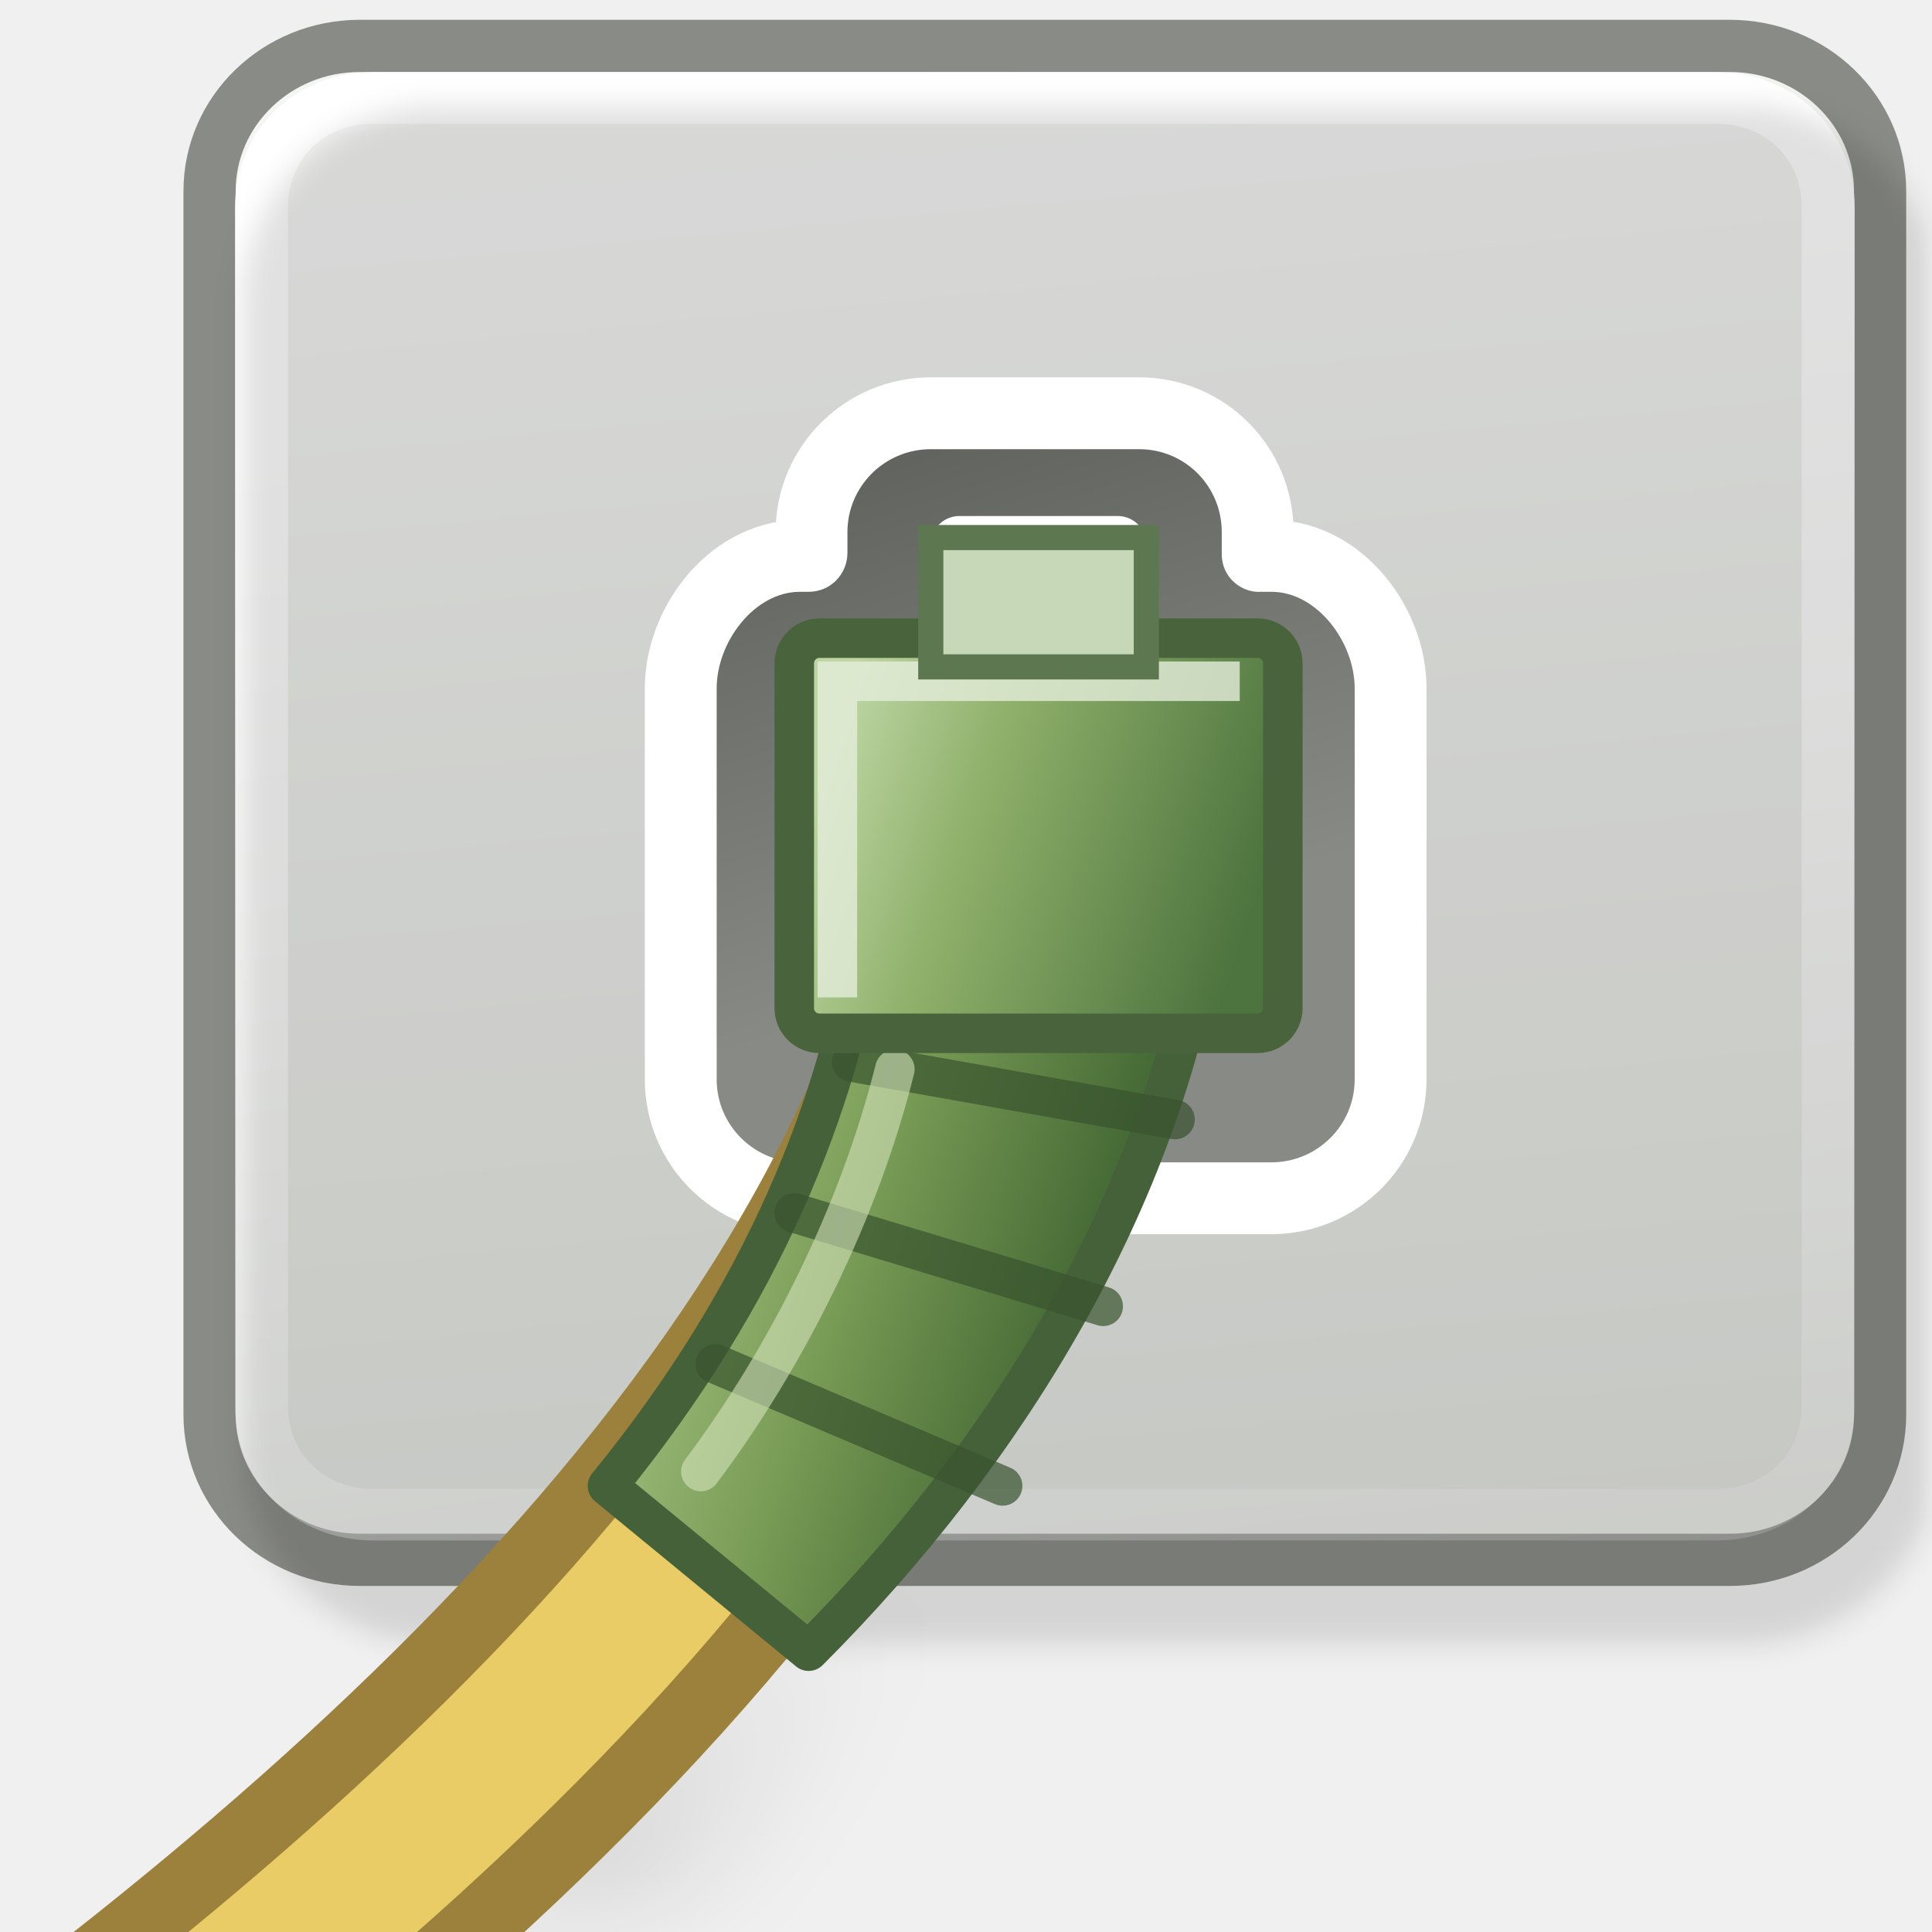
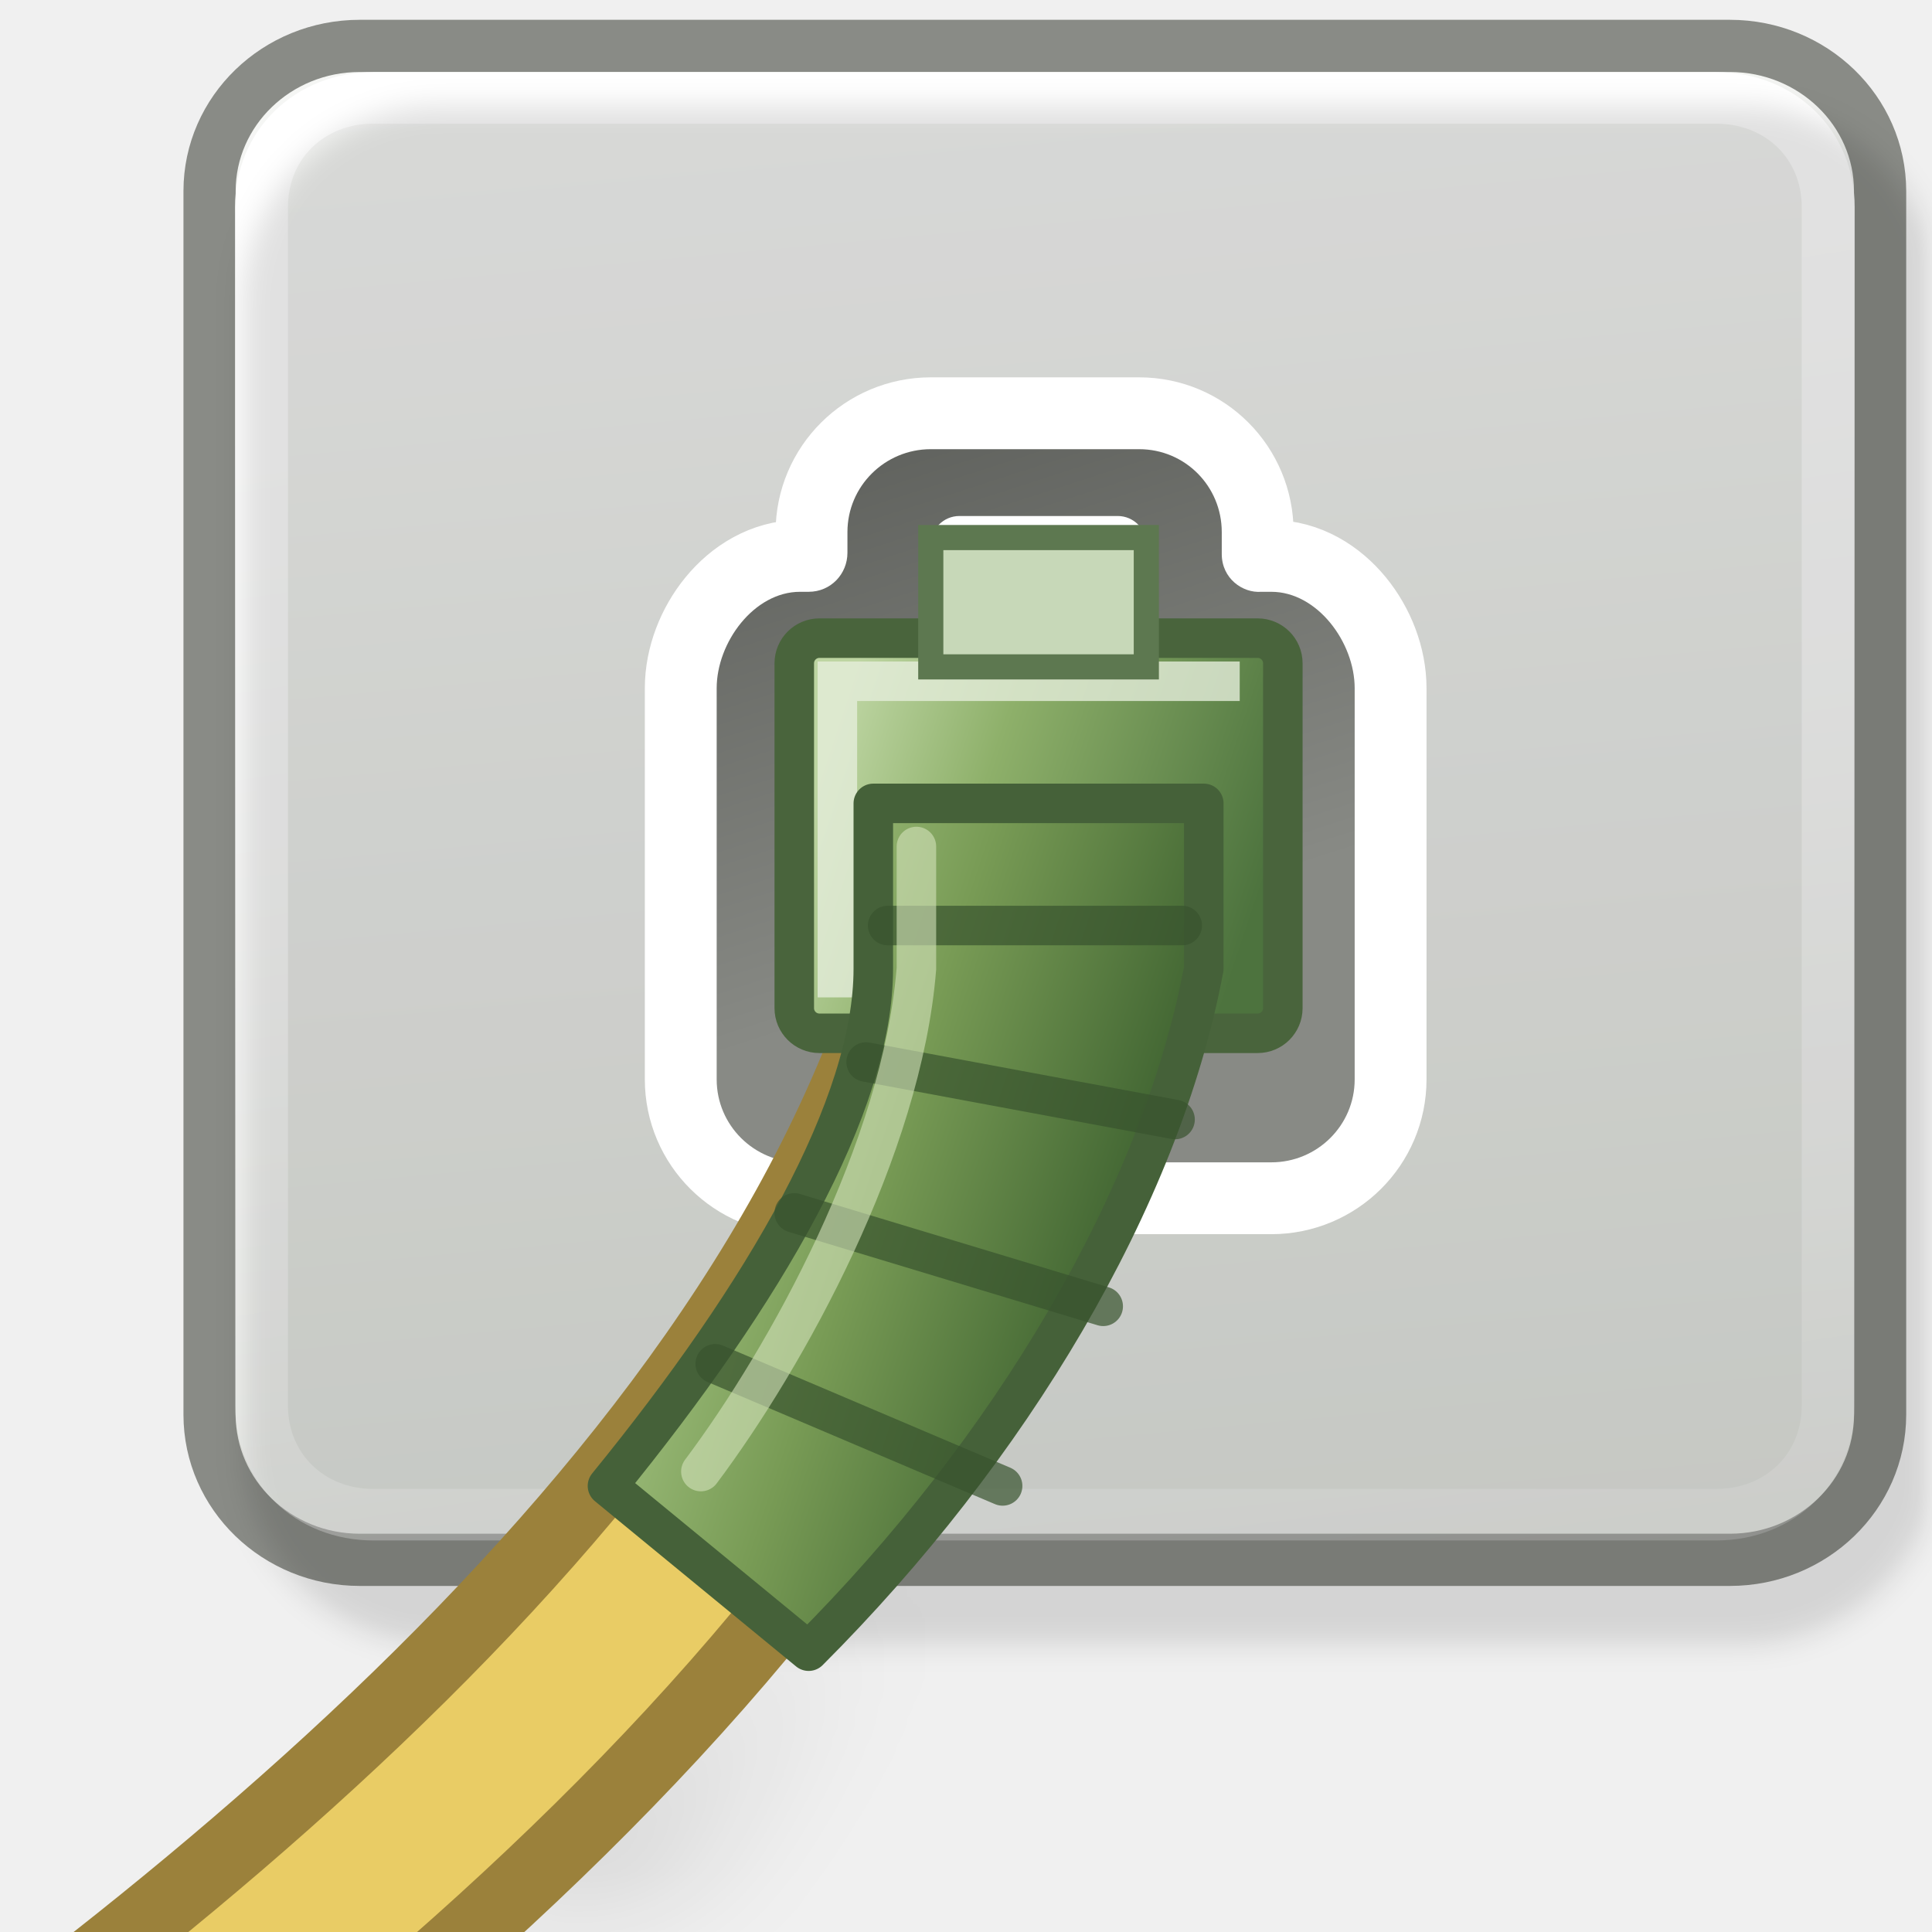
<svg xmlns="http://www.w3.org/2000/svg" xmlns:xlink="http://www.w3.org/1999/xlink" width="32" height="32" version="1.1" viewBox="0 0 48 48">
  <defs>
    <linearGradient id="linearGradient7887" x1="-7.975" x2="-11.01" y1="25.36" y2="-6.568" gradientTransform="matrix(2 0 0 1.933 43.5 .5333)" gradientUnits="userSpaceOnUse">
      <stop stop-color="#d3d7cf" offset="0" />
      <stop stop-color="#fff" offset="1" />
    </linearGradient>
    <linearGradient id="linearGradient7889" x1="-7.852" x2="-5.51" y1="3.755" y2="18.94" gradientUnits="userSpaceOnUse">
      <stop stop-color="#fff" offset="0" />
      <stop stop-color="#fff" stop-opacity="0" offset="1" />
    </linearGradient>
    <filter id="filter5386" x="-.02" y="-.022" width="1.039" height="1.044" color-interpolation-filters="sRGB">
      <feGaussianBlur stdDeviation="0.263" />
    </filter>
    <linearGradient id="linearGradient9" x1="25.05" x2="27.76" y1="16.17" y2="24.54" gradientTransform="matrix(1.088 0 0 1.086 294.4 40.06)" gradientUnits="userSpaceOnUse" xlink:href="#linearGradient3983" />
    <linearGradient id="linearGradient3983">
      <stop stop-color="#555753" offset="0" />
      <stop stop-color="#888a85" offset="1" />
    </linearGradient>
    <linearGradient id="linearGradient11" x1="326.5" x2="326.5" y1="61.7" y2="60.69" gradientUnits="userSpaceOnUse">
      <stop stop-color="#babdb6" offset="0" />
      <stop stop-color="#fff" offset="1" />
    </linearGradient>
    <radialGradient id="radialGradient4612-0" cx="306.5" cy="86.38" r="21.91" gradientTransform="matrix(2.238 -.5404 .1485 .615 -392 204.4)" gradientUnits="userSpaceOnUse">
      <stop offset="0" />
      <stop stop-opacity="0" offset="1" />
    </radialGradient>
    <filter id="filter4618-7" x="-.075" y="-.062" width="1.151" height="1.143">
      <feGaussianBlur stdDeviation="0.897" />
    </filter>
    <linearGradient id="linearGradient12" x1="322.3" x2="328.4" y1="62.62" y2="68.74" gradientTransform="matrix(.75 0 0 .8333 81.62 10.42)" gradientUnits="userSpaceOnUse" xlink:href="#linearGradient4206" />
    <linearGradient id="linearGradient4206">
      <stop stop-color="#fff" offset="0" />
      <stop stop-color="#babdb6" offset="1" />
    </linearGradient>
    <linearGradient id="linearGradient13" x1="325.4" x2="328.4" y1="63.27" y2="68.74" gradientTransform="matrix(.5 0 0 .5 -489.8 -97.75)" gradientUnits="userSpaceOnUse" xlink:href="#linearGradient4206" />
    <linearGradient id="linearGradient14" x1="-47.16" x2="-46.15" y1="39.38" y2="44.17" gradientTransform="translate(386,50)" gradientUnits="userSpaceOnUse">
      <stop stop-color="#e9cc65" offset="0" />
      <stop stop-color="#e9cc65" stop-opacity="0" offset="1" />
    </linearGradient>
    <linearGradient id="linearGradient15" x1="-48" x2="-46.75" y1="40.38" y2="45.69" gradientTransform="translate(386,50)" gradientUnits="userSpaceOnUse">
      <stop stop-color="#9b813b" offset="0" />
      <stop stop-color="#9b813b" stop-opacity="0" offset="1" />
    </linearGradient>
    <linearGradient id="scPlug" x1="323" y1="65" x2="329" y2="67" gradientUnits="userSpaceOnUse">
      <stop offset="0" stop-color="#bdd5a2" />
      <stop offset=".35" stop-color="#8eb06a" />
      <stop offset="1" stop-color="#4d733e" />
    </linearGradient>
    <linearGradient id="scBoot" x1="323" y1="65" x2="329" y2="67" gradientUnits="userSpaceOnUse">
      <stop offset="0" stop-color="#9dbd7b" />
      <stop offset=".4" stop-color="#789b55" />
      <stop offset="1" stop-color="#3c602f" />
    </linearGradient>
  </defs>
  <clipPath id="b">
    <rect x="68.78" y="-.093" width="58.26" height="58.26" rx="2.648" />
  </clipPath>
  <filter id="c" x="-.021" y="-.021" width="1.042" height="1.042" color-interpolation-filters="sRGB">
    <feGaussianBlur stdDeviation=".283" />
  </filter>
  <clipPath id="h">
    <path d="m-6.562 24.53c-0.388 0-0.692 0.219-0.906 0.469l-0.031-0.03-0.031 0.06-0.344 0.313-4.25 1.218c-0.03 0-0.06 0.02-0.09 0.03-0.549 0.274-0.902 0.554-1.094 0.937-0.192 0.384-0.116 0.867 0.125 1.156 0.329 0.394 0.858 0.553 1.407 0.657l-0.407 0.437c-0.06 0.05-0.1 0.116-0.125 0.188-0.03 0.121-0.07 0.316-0.125 0.5-0.02 0.04-0.03 0.08-0.03 0.125v6.656c0 0.299 0.113 0.582 0.313 0.813 0.199 0.23 0.511 0.406 0.875 0.406h7.843c0.324 0 0.657-0.116 0.906-0.375l4.651-4.81c0.226-0.235 0.344-0.539 0.344-0.875v-6.625c0-0.335-0.118-0.64-0.344-0.875-0.223-0.229-0.55-0.375-0.874-0.375z" />
  </clipPath>
  <filter id="i" x="-.038" y="-.044" width="1.077" height="1.087" color-interpolation-filters="sRGB">
    <feGaussianBlur stdDeviation=".149" />
  </filter>
  <filter id="p" x="-.02" y="-.024" width="1.04" height="1.047" color-interpolation-filters="sRGB">
    <feGaussianBlur stdDeviation=".071" />
  </filter>
  <filter id="x" x="-.036" y="-.042" width="1.071" height="1.083" color-interpolation-filters="sRGB">
    <feGaussianBlur stdDeviation=".167" />
  </filter>
  <clipPath id="A">
    <path d="m-95.3 143.8s-4.189 3.27-8.1 6.5c-1.95 1.62-3.69 3.22-4.72 4.78-0.51 0.78-0.98 1.62-0.65 2.78 0.16 0.58 0.61 1.12 1.09 1.41 0.48 0.28 0.96 0.4 1.5 0.47 2.13 0.24 4.73-0.4 7.849-1.28 3.113-0.89 6.669-2.09 10.25-3.25 3.581-1.17 7.196-2.31 10.34-3 3.147-0.7 5.835-0.89 7.375-0.5 0.729 0.18 0.745 0.3 0.75 0.31 0 0 0.06 0.33-0.219 0.94-0.567 1.2-2.245 3.11-4.187 4.93-3.885 3.64-8.844 7.13-8.844 7.13l1.75 2.44s5.041-3.52 9.156-7.38c2.058-1.93 3.879-3.89 4.813-5.87 0.466-1 0.776-2.12 0.343-3.25-0.433-1.14-1.541-1.87-2.812-2.19-2.46-0.62-5.444-0.21-8.781 0.53-3.337 0.73-7.019 1.85-10.62 3.03-3.607 1.18-7.129 2.4-10.12 3.25-2.913 0.83-5.293 1.22-6.473 1.13 0.62-0.95 2.3-2.56 4.16-4.1 3.721-3.08 7.969-6.37 7.969-6.37z" />
  </clipPath>
  <mask id="B" maskUnits="userSpaceOnUse">
    <rect x="-115.6" y="147" width="51.28" height="17.34" rx=".666" fill="url(#C)" fill-rule="evenodd" stroke-width="2" />
  </mask>
  <linearGradient id="C" x1="-112.3" x2="-112.3" y1="148.9" y2="164.5" gradientUnits="userSpaceOnUse">
    <stop offset="0" />
    <stop stop-color="#fff" offset=".218" />
    <stop stop-color="#fff" offset=".766" />
    <stop offset="1" />
  </linearGradient>
  <filter id="D" x="-.013" y="-.05" width="1.026" height="1.099" color-interpolation-filters="sRGB">
    <feGaussianBlur stdDeviation="0.001 0.244" />
  </filter>
  <filter id="H" x="-.395" y="-.574" width="1.79" height="2.147" color-interpolation-filters="sRGB">
    <feGaussianBlur stdDeviation="2.895" />
  </filter>
  <g transform="matrix(1.297 0 0 1.297 -13.6 -.805)" enable-background="new">
    <g enable-background="new">
      <rect x="14.5" y="1.5" width="32" height="29" rx="2.877" ry="2.781" fill="url(#linearGradient7887)" fill-rule="evenodd" stroke="#888a85" stroke-dashoffset=".7" stroke-linecap="round" stroke-linejoin="round" stroke-opacity=".992" />
      <path transform="matrix(2.143 0 0 2.087 44.43 -.6302)" d="m-12.5 1.498c-0.573 0-1.002 0.429-1.002 1.002v11c0 0.573 0.429 1.002 1.002 1.002h12c0.573 0 1.002-0.429 1.002-1.002v-11c0-0.573-0.429-1.002-1.002-1.002z" fill="none" stroke="url(#linearGradient7889)" stroke-dashoffset=".7" stroke-linecap="round" stroke-linejoin="round" stroke-opacity=".992" stroke-width=".473" />
      <rect transform="matrix(1.016 0 0 1.016 -.49 -.2715)" x="15.38" y="2.875" width="32" height="29" rx="3.723" ry="3.723" fill-rule="evenodd" filter="url(#filter5386)" opacity=".12" />
    </g>
  </g>
  <g transform="matrix(1.785 0 0 1.785 -557 -94.28)" enable-background="new">
    <path d="m325 59.07c-0.64 0-1.16 0.516-1.16 1.154v0.288c0 0.293-0.23 0.543-0.54 0.543h-0.12c-0.64 0-1.16 0.704-1.16 1.342v5.445c0 0.638 0.52 1.154 1.16 1.154h6.56c0.64 0 1.16-0.516 1.16-1.154v-5.445c0-0.638-0.52-1.342-1.16-1.342h-0.14c-0.26 0.02-0.55-0.186-0.55-0.526v-0.305c0-0.638-0.51-1.154-1.15-1.154z" fill="url(#linearGradient9)" fill-rule="evenodd" stroke="#fff" stroke-width="2" />
    <path d="m325 59.07c-0.64 0-1.16 0.516-1.16 1.154v0.288c0 0.293-0.23 0.543-0.54 0.543h-0.12c-0.64 0-1.16 0.704-1.16 1.342v5.445c0 0.638 0.52 1.154 1.16 1.154h6.56c0.64 0 1.16-0.516 1.16-1.154v-5.445c0-0.638-0.52-1.342-1.16-1.342h-0.14c-0.26 0.02-0.55-0.186-0.55-0.526v-0.305c0-0.638-0.51-1.154-1.15-1.154z" fill="url(#linearGradient9)" fill-rule="evenodd" />
    <rect x="325" y="60" width="3" height="2" rx=".398" ry=".398" color="#000000" fill="url(#linearGradient11)" />
    <path d="m327.7 103.7s20-14 12-16-28.06 7.627-38 7c-10.11-0.638 22.5-9.83 24.77-27.71" fill="none" filter="url(#filter4618-7)" opacity=".494" stroke="url(#radialGradient4612-0)" stroke-width="2" />
    <path d="m325 63.81c-1.03 8.083-9.29 14.95-16.38 19.75-3.54 2.401-6.67 4.247-8.53 5.718-0.46 0.368-0.85 0.712-1.18 1.125-0.34 0.414-0.74 1.02-0.57 1.907 0.17 0.886 0.92 1.362 1.47 1.562 0.56 0.2 1.11 0.299 1.81 0.344 5.52 0.347 13.01-2.019 20.25-4.094 7.25-2.075 14.34-3.76 17.5-2.969 0.73 0.182 0.75 0.332 0.75 0.344 0 0.01 0 0.304-0.25 0.906-0.56 1.204-2.21 3.148-4.15 4.969-3.89 3.642-8.85 7.095-8.85 7.095l1.72 2.47s5.04-3.519 9.16-7.377c2.06-1.93 3.91-3.892 4.84-5.875 0.47-0.992 0.75-2.114 0.32-3.25-0.44-1.137-1.55-1.87-2.82-2.188-4.83-1.209-11.76 0.918-19.03 3-6.88 1.972-13.91 3.965-18.4 3.938 1.62-1.195 4.33-2.874 7.65-5.125 7.26-4.922 16.44-12.08 17.69-21.88z" color="#000000" fill="url(#linearGradient14)" fill-rule="evenodd" stroke="url(#linearGradient15)" stroke-linejoin="round" />
-     <path d="M324.1 65.8H328.8C328.2 69.5 326.1 73 323.3 75.8L320.5 73.5C322.7 70.8 323.7 68.2 324.1 65.8Z" fill="url(#scBoot)" stroke="#456139" stroke-width=".55" stroke-linejoin="round" />
-     <path d="M323.9 67.6L328.4 68.4M323.1 69.7L327.4 71M322 71.8L326 73.5" fill="none" stroke="#38532e" stroke-opacity=".7" stroke-width=".55" stroke-linecap="round" />
-     <path d="M324.5 67.7C324 69.7 323 71.7 321.8 73.3" fill="none" stroke="#d4e3bb" stroke-opacity=".6" stroke-width=".55" stroke-linecap="round" />
    <rect x="323.1" y="61.7" width="6.8" height="5.5" rx=".35" fill="url(#scPlug)" stroke="#49643c" stroke-width=".55" />
    <path d="M323.7 66.7V62.3H329.3" fill="none" stroke="#e4edda" stroke-width=".55" stroke-opacity=".8" />
    <path d="M325 60.3H328V62.1H325Z" fill="#c7d8b8" stroke="#5d7850" stroke-width=".35" />
+     <path d="M324.2 64H328.8V66.3C328.2 69.5 326.1 73 323.3 75.8L320.5 73.5C322.7 70.8 324.2 68.2 324.2 66.3Z" fill="url(#scBoot)" stroke="#456139" stroke-width=".55" stroke-linejoin="round" />
+     <path d="M324.4 65.7H328.5M324.1 67.6L328.4 68.4M323.1 69.7L327.4 71M322 71.8L326 73.5" fill="none" stroke="#38532e" stroke-opacity=".7" stroke-width=".55" stroke-linecap="round" />
+     <path d="M324.8 64.6V66.3C324.6 68.8 323 71.7 321.8 73.3" fill="none" stroke="#d4e3bb" stroke-opacity=".6" stroke-width=".55" stroke-linecap="round" />
  </g>
</svg>
